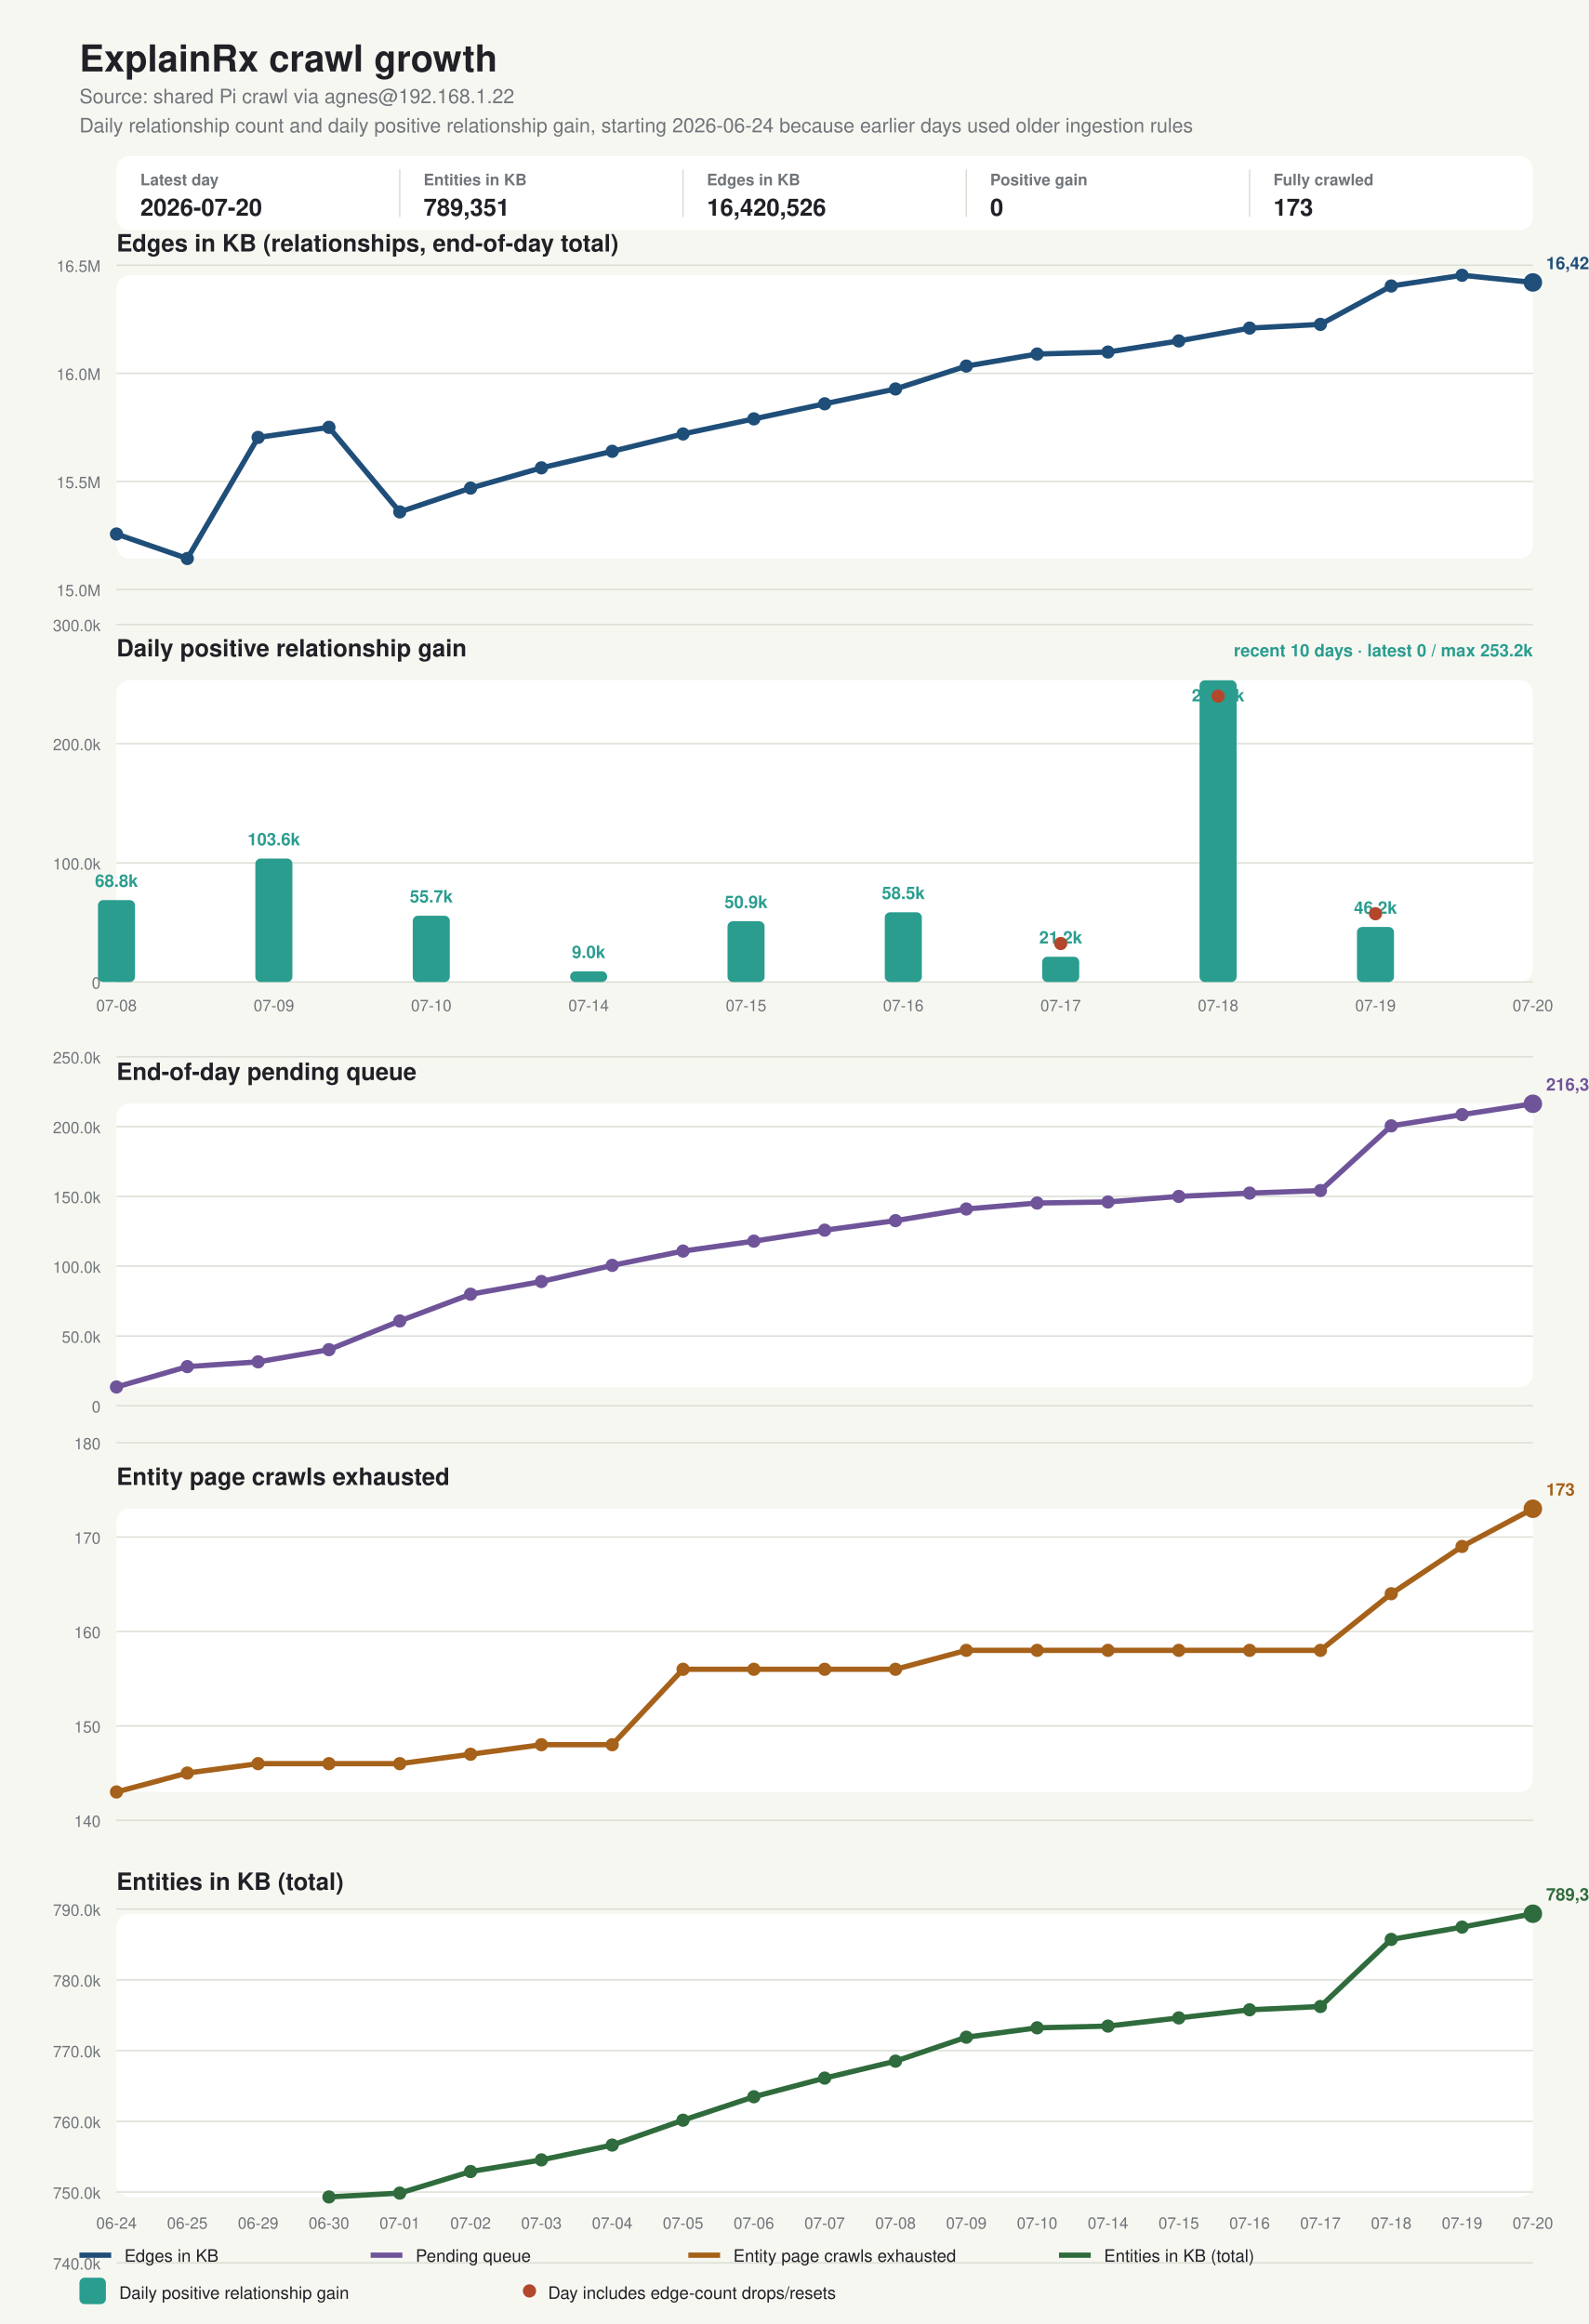
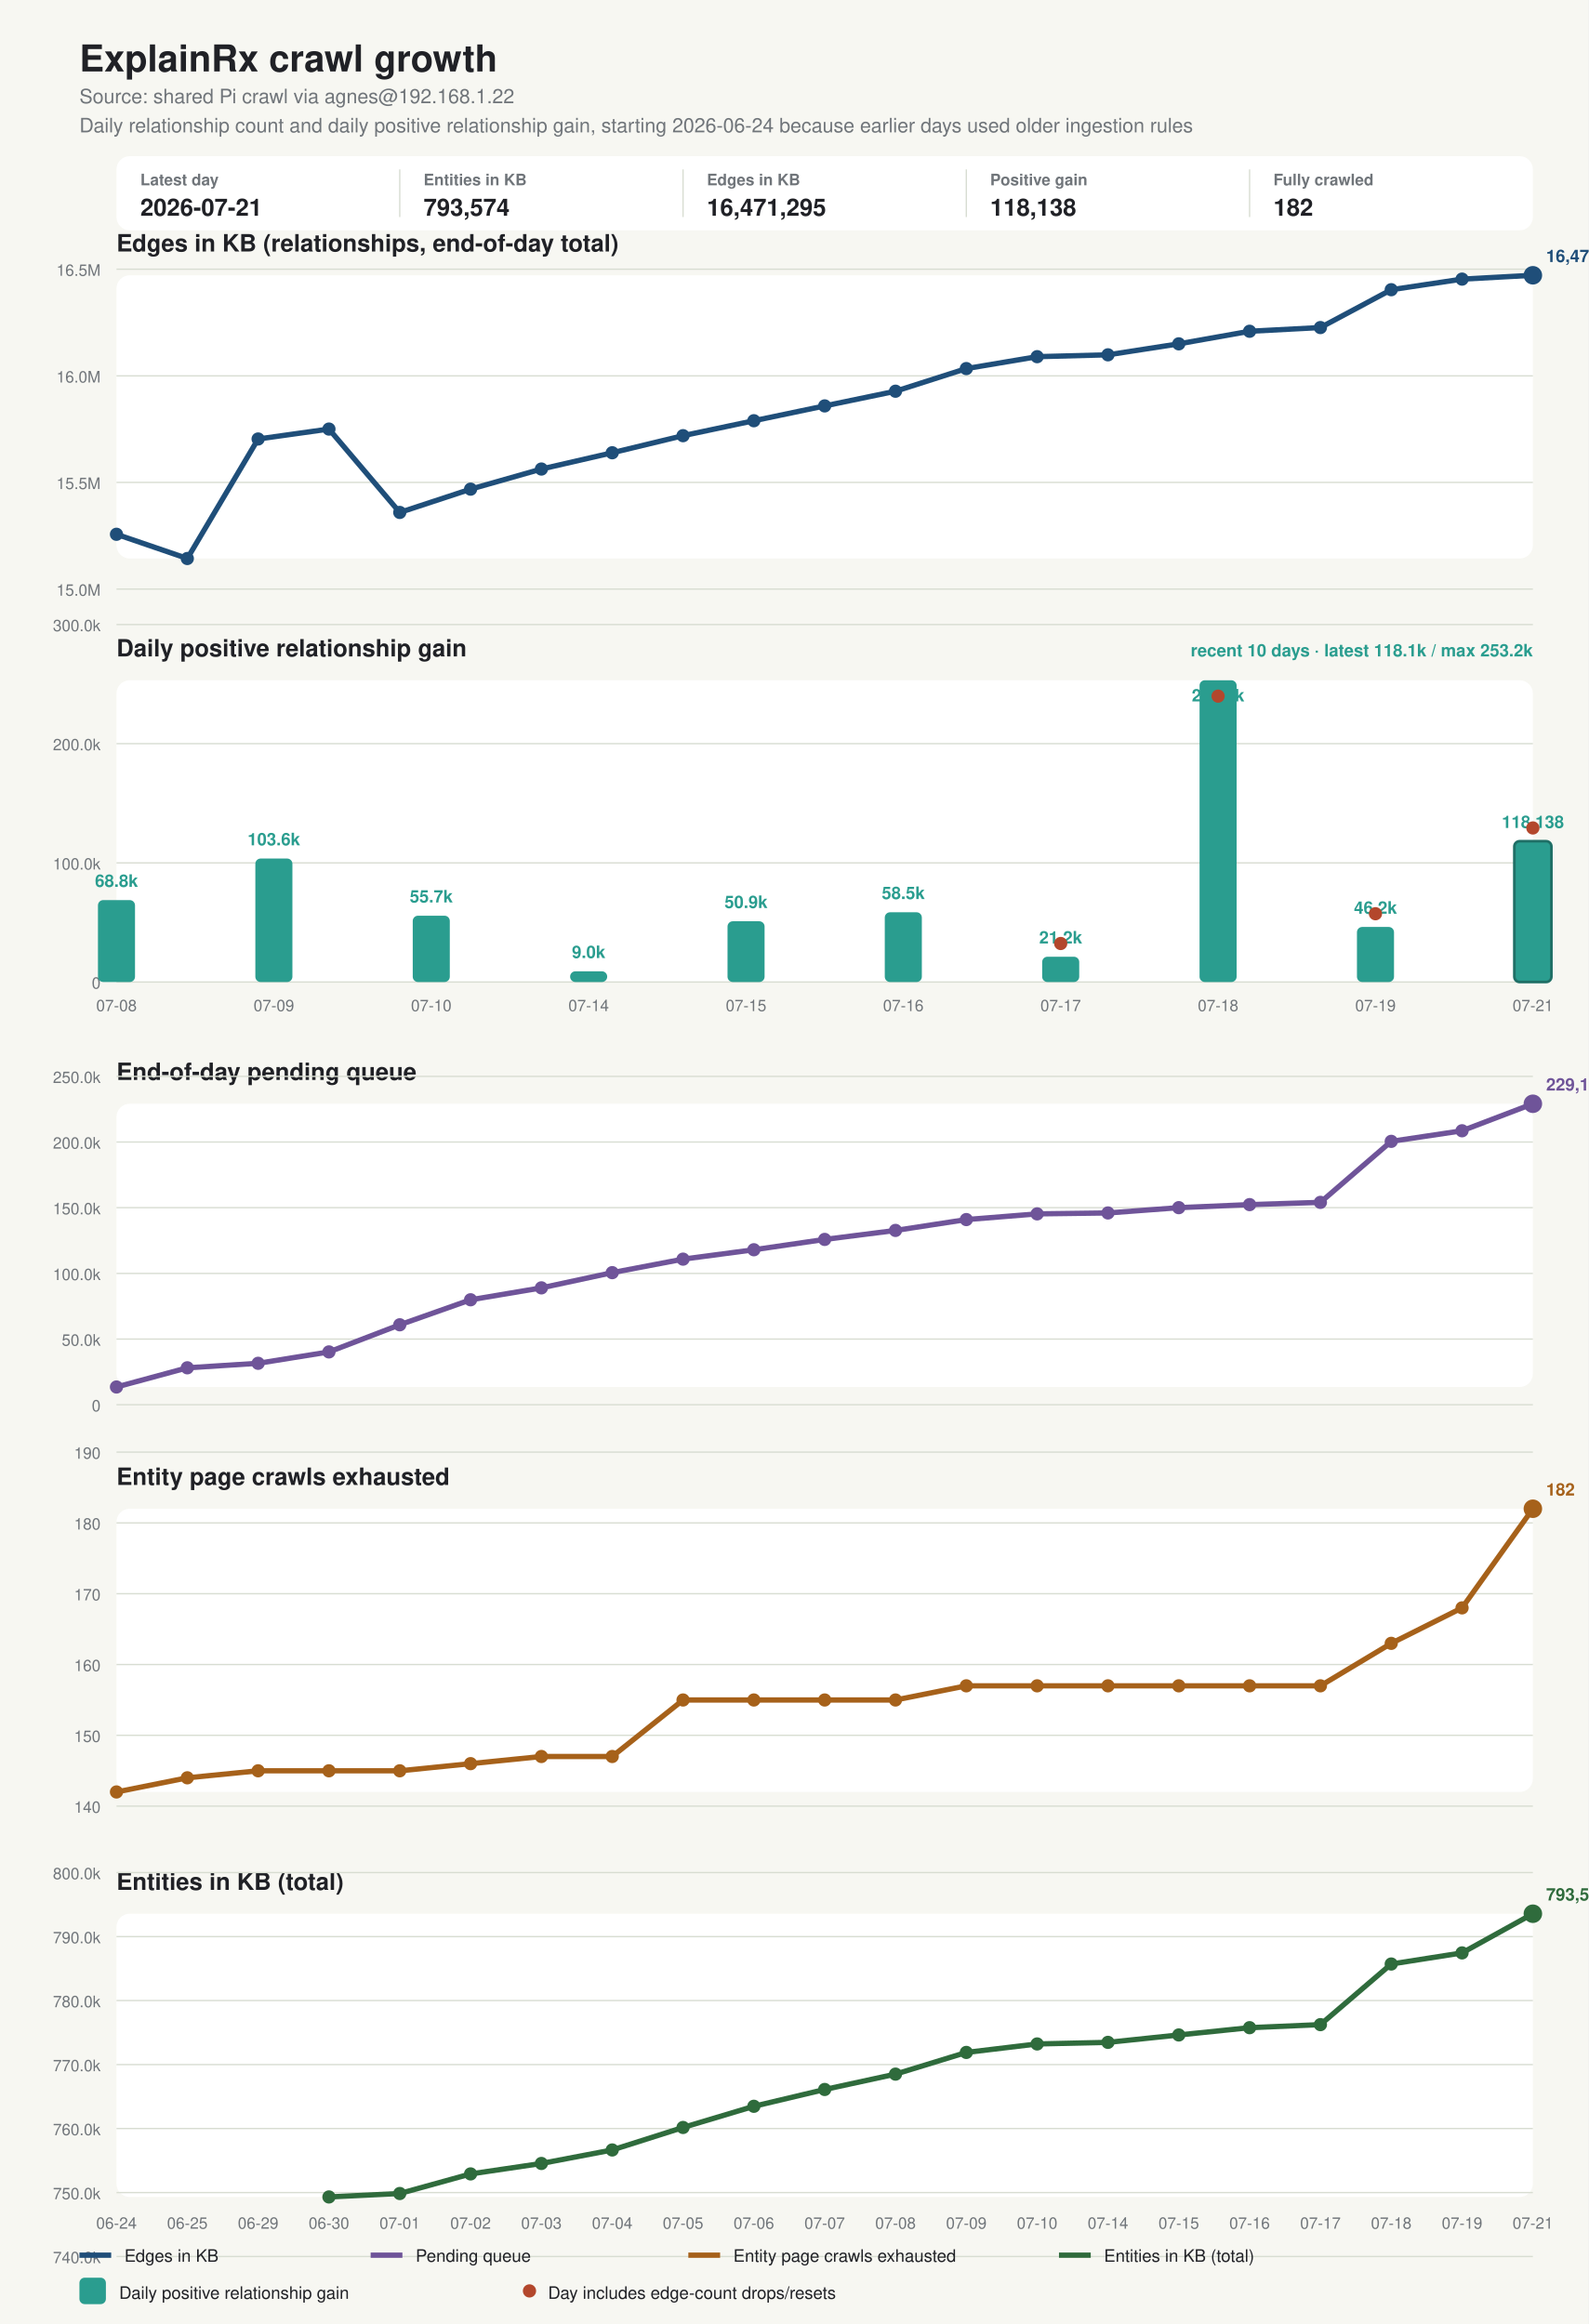
<svg xmlns="http://www.w3.org/2000/svg" width="1200" height="1756" viewBox="0 0 1200 1756">
  <rect width="100%" height="100%" fill="#f7f7f2" />
  <text x="60" y="54" font-family="Helvetica, Arial, sans-serif" font-size="28" font-weight="700" fill="#202126">ExplainRx crawl growth</text>
  <text x="60" y="78" font-family="Helvetica, Arial, sans-serif" font-size="15" fill="#70757a">Source: shared Pi crawl via agnes@192.168.1.22</text>
  <text x="60" y="100" font-family="Helvetica, Arial, sans-serif" font-size="15" fill="#70757a">Daily relationship count and daily positive relationship gain, starting 2026-06-24 because earlier days used older ingestion rules</text>
  <rect x="88" y="118" width="1070" height="56" fill="#ffffff" rx="10" />
  <rect x="88" y="208" width="1070" height="214" fill="#ffffff" rx="10" />
  <rect x="88" y="514" width="1070" height="228" fill="#ffffff" rx="10" />
  <rect x="88" y="834" width="1070" height="214" fill="#ffffff" rx="10" />
  <rect x="88" y="1140" width="1070" height="214" fill="#ffffff" rx="10" />
  <rect x="88" y="1446" width="1070" height="214" fill="#ffffff" rx="10" />
  <text x="88" y="190" font-family="Helvetica, Arial, sans-serif" font-size="18" font-weight="700" fill="#202126">Edges in KB (relationships, end-of-day total)</text>
  <text x="88" y="496" font-family="Helvetica, Arial, sans-serif" font-size="18" font-weight="700" fill="#202126">Daily positive relationship gain</text>
-   <text x="1158" y="496" text-anchor="end" font-family="Helvetica, Arial, sans-serif" font-size="13" font-weight="700" fill="#2a9d8f">recent 10 days · latest 0 / max 253.2k</text>
+   <text x="1158" y="496" text-anchor="end" font-family="Helvetica, Arial, sans-serif" font-size="13" font-weight="700" fill="#2a9d8f">recent 10 days · latest 118.1k / max 253.2k</text>
  <text x="88" y="816" font-family="Helvetica, Arial, sans-serif" font-size="18" font-weight="700" fill="#202126">End-of-day pending queue</text>
  <text x="88" y="1122" font-family="Helvetica, Arial, sans-serif" font-size="18" font-weight="700" fill="#202126">Entity page crawls exhausted</text>
  <text x="88" y="1428" font-family="Helvetica, Arial, sans-serif" font-size="18" font-weight="700" fill="#202126">Entities in KB (total)</text>
  <text x="106.0" y="140" font-family="Helvetica, Arial, sans-serif" font-size="12" font-weight="700" fill="#70757a">Latest day</text>
-   <text x="106.0" y="163" font-family="Helvetica, Arial, sans-serif" font-size="18" font-weight="700" fill="#202126">2026-07-20</text>
+   <text x="106.0" y="163" font-family="Helvetica, Arial, sans-serif" font-size="18" font-weight="700" fill="#202126">2026-07-21</text>
  <line x1="302.0" y1="128" x2="302.0" y2="164" stroke="#d8ddd2" stroke-width="1" />
  <text x="320.0" y="140" font-family="Helvetica, Arial, sans-serif" font-size="12" font-weight="700" fill="#70757a">Entities in KB</text>
-   <text x="320.0" y="163" font-family="Helvetica, Arial, sans-serif" font-size="18" font-weight="700" fill="#202126">789,351</text>
+   <text x="320.0" y="163" font-family="Helvetica, Arial, sans-serif" font-size="18" font-weight="700" fill="#202126">793,574</text>
  <line x1="516.0" y1="128" x2="516.0" y2="164" stroke="#d8ddd2" stroke-width="1" />
  <text x="534.0" y="140" font-family="Helvetica, Arial, sans-serif" font-size="12" font-weight="700" fill="#70757a">Edges in KB</text>
-   <text x="534.0" y="163" font-family="Helvetica, Arial, sans-serif" font-size="18" font-weight="700" fill="#202126">16,420,526</text>
+   <text x="534.0" y="163" font-family="Helvetica, Arial, sans-serif" font-size="18" font-weight="700" fill="#202126">16,471,295</text>
  <line x1="730.0" y1="128" x2="730.0" y2="164" stroke="#d8ddd2" stroke-width="1" />
  <text x="748.0" y="140" font-family="Helvetica, Arial, sans-serif" font-size="12" font-weight="700" fill="#70757a">Positive gain</text>
-   <text x="748.0" y="163" font-family="Helvetica, Arial, sans-serif" font-size="18" font-weight="700" fill="#202126">0</text>
+   <text x="748.0" y="163" font-family="Helvetica, Arial, sans-serif" font-size="18" font-weight="700" fill="#202126">118,138</text>
  <line x1="944.0" y1="128" x2="944.0" y2="164" stroke="#d8ddd2" stroke-width="1" />
  <text x="962.0" y="140" font-family="Helvetica, Arial, sans-serif" font-size="12" font-weight="700" fill="#70757a">Fully crawled</text>
-   <text x="962.0" y="163" font-family="Helvetica, Arial, sans-serif" font-size="18" font-weight="700" fill="#202126">173</text>
-   <line x1="88" y1="445.4" x2="1158" y2="445.4" stroke="#d8ddd2" stroke-width="1" />
-   <text x="76" y="450.4" text-anchor="end" font-family="Helvetica, Arial, sans-serif" font-size="12" fill="#70757a">15.0M</text>
-   <line x1="88" y1="363.8" x2="1158" y2="363.8" stroke="#d8ddd2" stroke-width="1" />
-   <text x="76" y="368.8" text-anchor="end" font-family="Helvetica, Arial, sans-serif" font-size="12" fill="#70757a">15.5M</text>
-   <line x1="88" y1="282.1" x2="1158" y2="282.1" stroke="#d8ddd2" stroke-width="1" />
-   <text x="76" y="287.1" text-anchor="end" font-family="Helvetica, Arial, sans-serif" font-size="12" fill="#70757a">16.0M</text>
-   <line x1="88" y1="200.4" x2="1158" y2="200.4" stroke="#d8ddd2" stroke-width="1" />
-   <text x="76" y="205.4" text-anchor="end" font-family="Helvetica, Arial, sans-serif" font-size="12" fill="#70757a">16.5M</text>
+   <text x="962.0" y="163" font-family="Helvetica, Arial, sans-serif" font-size="18" font-weight="700" fill="#202126">182</text>
+   <line x1="88" y1="445.1" x2="1158" y2="445.1" stroke="#d8ddd2" stroke-width="1" />
+   <text x="76" y="450.1" text-anchor="end" font-family="Helvetica, Arial, sans-serif" font-size="12" fill="#70757a">15.0M</text>
+   <line x1="88" y1="364.5" x2="1158" y2="364.5" stroke="#d8ddd2" stroke-width="1" />
+   <text x="76" y="369.5" text-anchor="end" font-family="Helvetica, Arial, sans-serif" font-size="12" fill="#70757a">15.5M</text>
+   <line x1="88" y1="284.0" x2="1158" y2="284.0" stroke="#d8ddd2" stroke-width="1" />
+   <text x="76" y="289.0" text-anchor="end" font-family="Helvetica, Arial, sans-serif" font-size="12" fill="#70757a">16.0M</text>
+   <line x1="88" y1="203.4" x2="1158" y2="203.4" stroke="#d8ddd2" stroke-width="1" />
+   <text x="76" y="208.4" text-anchor="end" font-family="Helvetica, Arial, sans-serif" font-size="12" fill="#70757a">16.5M</text>
  <line x1="88" y1="742.0" x2="1158" y2="742.0" stroke="#d8ddd2" stroke-width="1" />
  <text x="76" y="747.0" text-anchor="end" font-family="Helvetica, Arial, sans-serif" font-size="12" fill="#70757a">0</text>
  <line x1="88" y1="652.0" x2="1158" y2="652.0" stroke="#d8ddd2" stroke-width="1" />
  <text x="76" y="657.0" text-anchor="end" font-family="Helvetica, Arial, sans-serif" font-size="12" fill="#70757a">100.0k</text>
  <line x1="88" y1="561.9" x2="1158" y2="561.9" stroke="#d8ddd2" stroke-width="1" />
  <text x="76" y="566.9" text-anchor="end" font-family="Helvetica, Arial, sans-serif" font-size="12" fill="#70757a">200.0k</text>
  <line x1="88" y1="471.9" x2="1158" y2="471.9" stroke="#d8ddd2" stroke-width="1" />
  <text x="76" y="476.9" text-anchor="end" font-family="Helvetica, Arial, sans-serif" font-size="12" fill="#70757a">300.0k</text>
-   <line x1="88" y1="1062.2" x2="1158" y2="1062.2" stroke="#d8ddd2" stroke-width="1" />
-   <text x="76" y="1067.2" text-anchor="end" font-family="Helvetica, Arial, sans-serif" font-size="12" fill="#70757a">0</text>
-   <line x1="88" y1="1009.5" x2="1158" y2="1009.5" stroke="#d8ddd2" stroke-width="1" />
-   <text x="76" y="1014.5" text-anchor="end" font-family="Helvetica, Arial, sans-serif" font-size="12" fill="#70757a">50.0k</text>
-   <line x1="88" y1="956.7" x2="1158" y2="956.7" stroke="#d8ddd2" stroke-width="1" />
-   <text x="76" y="961.7" text-anchor="end" font-family="Helvetica, Arial, sans-serif" font-size="12" fill="#70757a">100.0k</text>
-   <line x1="88" y1="904.0" x2="1158" y2="904.0" stroke="#d8ddd2" stroke-width="1" />
-   <text x="76" y="909.0" text-anchor="end" font-family="Helvetica, Arial, sans-serif" font-size="12" fill="#70757a">150.0k</text>
-   <line x1="88" y1="851.3" x2="1158" y2="851.3" stroke="#d8ddd2" stroke-width="1" />
-   <text x="76" y="856.3" text-anchor="end" font-family="Helvetica, Arial, sans-serif" font-size="12" fill="#70757a">200.0k</text>
-   <line x1="88" y1="798.5" x2="1158" y2="798.5" stroke="#d8ddd2" stroke-width="1" />
-   <text x="76" y="803.5" text-anchor="end" font-family="Helvetica, Arial, sans-serif" font-size="12" fill="#70757a">250.0k</text>
-   <line x1="88" y1="1375.4" x2="1158" y2="1375.4" stroke="#d8ddd2" stroke-width="1" />
-   <text x="76" y="1380.4" text-anchor="end" font-family="Helvetica, Arial, sans-serif" font-size="12" fill="#70757a">140</text>
-   <line x1="88" y1="1304.1" x2="1158" y2="1304.1" stroke="#d8ddd2" stroke-width="1" />
-   <text x="76" y="1309.1" text-anchor="end" font-family="Helvetica, Arial, sans-serif" font-size="12" fill="#70757a">150</text>
-   <line x1="88" y1="1232.7" x2="1158" y2="1232.7" stroke="#d8ddd2" stroke-width="1" />
-   <text x="76" y="1237.7" text-anchor="end" font-family="Helvetica, Arial, sans-serif" font-size="12" fill="#70757a">160</text>
-   <line x1="88" y1="1161.4" x2="1158" y2="1161.4" stroke="#d8ddd2" stroke-width="1" />
-   <text x="76" y="1166.4" text-anchor="end" font-family="Helvetica, Arial, sans-serif" font-size="12" fill="#70757a">170</text>
-   <line x1="88" y1="1090.1" x2="1158" y2="1090.1" stroke="#d8ddd2" stroke-width="1" />
-   <text x="76" y="1095.1" text-anchor="end" font-family="Helvetica, Arial, sans-serif" font-size="12" fill="#70757a">180</text>
-   <line x1="88" y1="1709.8" x2="1158" y2="1709.8" stroke="#d8ddd2" stroke-width="1" />
-   <text x="76" y="1714.8" text-anchor="end" font-family="Helvetica, Arial, sans-serif" font-size="12" fill="#70757a">740.0k</text>
-   <line x1="88" y1="1656.3" x2="1158" y2="1656.3" stroke="#d8ddd2" stroke-width="1" />
-   <text x="76" y="1661.3" text-anchor="end" font-family="Helvetica, Arial, sans-serif" font-size="12" fill="#70757a">750.0k</text>
-   <line x1="88" y1="1602.9" x2="1158" y2="1602.9" stroke="#d8ddd2" stroke-width="1" />
-   <text x="76" y="1607.9" text-anchor="end" font-family="Helvetica, Arial, sans-serif" font-size="12" fill="#70757a">760.0k</text>
-   <line x1="88" y1="1549.4" x2="1158" y2="1549.4" stroke="#d8ddd2" stroke-width="1" />
-   <text x="76" y="1554.4" text-anchor="end" font-family="Helvetica, Arial, sans-serif" font-size="12" fill="#70757a">770.0k</text>
-   <line x1="88" y1="1496.0" x2="1158" y2="1496.0" stroke="#d8ddd2" stroke-width="1" />
-   <text x="76" y="1501.0" text-anchor="end" font-family="Helvetica, Arial, sans-serif" font-size="12" fill="#70757a">780.0k</text>
-   <line x1="88" y1="1442.5" x2="1158" y2="1442.5" stroke="#d8ddd2" stroke-width="1" />
-   <text x="76" y="1447.5" text-anchor="end" font-family="Helvetica, Arial, sans-serif" font-size="12" fill="#70757a">790.0k</text>
-   <path d="M 88.0 403.5 L 141.5 422.0 L 195.0 330.5 L 248.5 322.9 L 302.0 386.8 L 355.5 368.8 L 409.0 353.5 L 462.5 341.0 L 516.0 327.9 L 569.5 316.5 L 623.0 305.1 L 676.5 293.9 L 730.0 276.6 L 783.5 267.5 L 837.0 266.0 L 890.5 257.6 L 944.0 247.9 L 997.5 245.1 L 1051.0 216.1 L 1104.5 208.0 L 1158.0 213.4" fill="none" stroke="#1f4e79" stroke-width="4" stroke-linecap="round" stroke-linejoin="round" />
-   <circle cx="88.0" cy="403.5" r="5" fill="#1f4e79" />
+   <line x1="88" y1="1061.4" x2="1158" y2="1061.4" stroke="#d8ddd2" stroke-width="1" />
+   <text x="76" y="1066.4" text-anchor="end" font-family="Helvetica, Arial, sans-serif" font-size="12" fill="#70757a">0</text>
+   <line x1="88" y1="1011.8" x2="1158" y2="1011.8" stroke="#d8ddd2" stroke-width="1" />
+   <text x="76" y="1016.8" text-anchor="end" font-family="Helvetica, Arial, sans-serif" font-size="12" fill="#70757a">50.0k</text>
+   <line x1="88" y1="962.2" x2="1158" y2="962.2" stroke="#d8ddd2" stroke-width="1" />
+   <text x="76" y="967.2" text-anchor="end" font-family="Helvetica, Arial, sans-serif" font-size="12" fill="#70757a">100.0k</text>
+   <line x1="88" y1="912.5" x2="1158" y2="912.5" stroke="#d8ddd2" stroke-width="1" />
+   <text x="76" y="917.5" text-anchor="end" font-family="Helvetica, Arial, sans-serif" font-size="12" fill="#70757a">150.0k</text>
+   <line x1="88" y1="862.9" x2="1158" y2="862.9" stroke="#d8ddd2" stroke-width="1" />
+   <text x="76" y="867.9" text-anchor="end" font-family="Helvetica, Arial, sans-serif" font-size="12" fill="#70757a">200.0k</text>
+   <line x1="88" y1="813.3" x2="1158" y2="813.3" stroke="#d8ddd2" stroke-width="1" />
+   <text x="76" y="818.3" text-anchor="end" font-family="Helvetica, Arial, sans-serif" font-size="12" fill="#70757a">250.0k</text>
+   <line x1="88" y1="1364.7" x2="1158" y2="1364.7" stroke="#d8ddd2" stroke-width="1" />
+   <text x="76" y="1369.7" text-anchor="end" font-family="Helvetica, Arial, sans-serif" font-size="12" fill="#70757a">140</text>
+   <line x1="88" y1="1311.2" x2="1158" y2="1311.2" stroke="#d8ddd2" stroke-width="1" />
+   <text x="76" y="1316.2" text-anchor="end" font-family="Helvetica, Arial, sans-serif" font-size="12" fill="#70757a">150</text>
+   <line x1="88" y1="1257.7" x2="1158" y2="1257.7" stroke="#d8ddd2" stroke-width="1" />
+   <text x="76" y="1262.7" text-anchor="end" font-family="Helvetica, Arial, sans-serif" font-size="12" fill="#70757a">160</text>
+   <line x1="88" y1="1204.2" x2="1158" y2="1204.2" stroke="#d8ddd2" stroke-width="1" />
+   <text x="76" y="1209.2" text-anchor="end" font-family="Helvetica, Arial, sans-serif" font-size="12" fill="#70757a">170</text>
+   <line x1="88" y1="1150.7" x2="1158" y2="1150.7" stroke="#d8ddd2" stroke-width="1" />
+   <text x="76" y="1155.7" text-anchor="end" font-family="Helvetica, Arial, sans-serif" font-size="12" fill="#70757a">180</text>
+   <line x1="88" y1="1097.2" x2="1158" y2="1097.2" stroke="#d8ddd2" stroke-width="1" />
+   <text x="76" y="1102.2" text-anchor="end" font-family="Helvetica, Arial, sans-serif" font-size="12" fill="#70757a">190</text>
+   <line x1="88" y1="1705.0" x2="1158" y2="1705.0" stroke="#d8ddd2" stroke-width="1" />
+   <text x="76" y="1710.0" text-anchor="end" font-family="Helvetica, Arial, sans-serif" font-size="12" fill="#70757a">740.0k</text>
+   <line x1="88" y1="1656.7" x2="1158" y2="1656.7" stroke="#d8ddd2" stroke-width="1" />
+   <text x="76" y="1661.7" text-anchor="end" font-family="Helvetica, Arial, sans-serif" font-size="12" fill="#70757a">750.0k</text>
+   <line x1="88" y1="1608.3" x2="1158" y2="1608.3" stroke="#d8ddd2" stroke-width="1" />
+   <text x="76" y="1613.3" text-anchor="end" font-family="Helvetica, Arial, sans-serif" font-size="12" fill="#70757a">760.0k</text>
+   <line x1="88" y1="1560.0" x2="1158" y2="1560.0" stroke="#d8ddd2" stroke-width="1" />
+   <text x="76" y="1565.0" text-anchor="end" font-family="Helvetica, Arial, sans-serif" font-size="12" fill="#70757a">770.0k</text>
+   <line x1="88" y1="1511.6" x2="1158" y2="1511.6" stroke="#d8ddd2" stroke-width="1" />
+   <text x="76" y="1516.6" text-anchor="end" font-family="Helvetica, Arial, sans-serif" font-size="12" fill="#70757a">780.0k</text>
+   <line x1="88" y1="1463.3" x2="1158" y2="1463.3" stroke="#d8ddd2" stroke-width="1" />
+   <text x="76" y="1468.3" text-anchor="end" font-family="Helvetica, Arial, sans-serif" font-size="12" fill="#70757a">790.0k</text>
+   <line x1="88" y1="1414.9" x2="1158" y2="1414.9" stroke="#d8ddd2" stroke-width="1" />
+   <text x="76" y="1419.9" text-anchor="end" font-family="Helvetica, Arial, sans-serif" font-size="12" fill="#70757a">800.0k</text>
+   <path d="M 88.0 403.7 L 141.5 422.0 L 195.0 331.7 L 248.5 324.2 L 302.0 387.2 L 355.5 369.6 L 409.0 354.4 L 462.5 342.1 L 516.0 329.2 L 569.5 317.9 L 623.0 306.7 L 676.5 295.6 L 730.0 278.5 L 783.5 269.5 L 837.0 268.1 L 890.5 259.8 L 944.0 250.3 L 997.5 247.5 L 1051.0 218.9 L 1104.5 210.9 L 1158.0 208.0" fill="none" stroke="#1f4e79" stroke-width="4" stroke-linecap="round" stroke-linejoin="round" />
+   <circle cx="88.0" cy="403.7" r="5" fill="#1f4e79" />
  <circle cx="141.5" cy="422.0" r="5" fill="#1f4e79" />
-   <circle cx="195.0" cy="330.5" r="5" fill="#1f4e79" />
-   <circle cx="248.5" cy="322.9" r="5" fill="#1f4e79" />
-   <circle cx="302.0" cy="386.8" r="5" fill="#1f4e79" />
-   <circle cx="355.5" cy="368.8" r="5" fill="#1f4e79" />
-   <circle cx="409.0" cy="353.5" r="5" fill="#1f4e79" />
-   <circle cx="462.5" cy="341.0" r="5" fill="#1f4e79" />
-   <circle cx="516.0" cy="327.9" r="5" fill="#1f4e79" />
-   <circle cx="569.5" cy="316.5" r="5" fill="#1f4e79" />
-   <circle cx="623.0" cy="305.1" r="5" fill="#1f4e79" />
-   <circle cx="676.5" cy="293.9" r="5" fill="#1f4e79" />
-   <circle cx="730.0" cy="276.6" r="5" fill="#1f4e79" />
-   <circle cx="783.5" cy="267.5" r="5" fill="#1f4e79" />
-   <circle cx="837.0" cy="266.0" r="5" fill="#1f4e79" />
-   <circle cx="890.5" cy="257.6" r="5" fill="#1f4e79" />
-   <circle cx="944.0" cy="247.9" r="5" fill="#1f4e79" />
-   <circle cx="997.5" cy="245.1" r="5" fill="#1f4e79" />
-   <circle cx="1051.0" cy="216.1" r="5" fill="#1f4e79" />
-   <circle cx="1104.5" cy="208.0" r="5" fill="#1f4e79" />
-   <circle cx="1158.0" cy="213.4" r="7" fill="#1f4e79" />
-   <text x="1168.0" y="203.4" font-family="Helvetica, Arial, sans-serif" font-size="13" font-weight="700" fill="#1f4e79">16,420,526</text>
+   <circle cx="195.0" cy="331.7" r="5" fill="#1f4e79" />
+   <circle cx="248.5" cy="324.2" r="5" fill="#1f4e79" />
+   <circle cx="302.0" cy="387.2" r="5" fill="#1f4e79" />
+   <circle cx="355.5" cy="369.6" r="5" fill="#1f4e79" />
+   <circle cx="409.0" cy="354.4" r="5" fill="#1f4e79" />
+   <circle cx="462.5" cy="342.1" r="5" fill="#1f4e79" />
+   <circle cx="516.0" cy="329.2" r="5" fill="#1f4e79" />
+   <circle cx="569.5" cy="317.9" r="5" fill="#1f4e79" />
+   <circle cx="623.0" cy="306.7" r="5" fill="#1f4e79" />
+   <circle cx="676.5" cy="295.6" r="5" fill="#1f4e79" />
+   <circle cx="730.0" cy="278.5" r="5" fill="#1f4e79" />
+   <circle cx="783.5" cy="269.5" r="5" fill="#1f4e79" />
+   <circle cx="837.0" cy="268.1" r="5" fill="#1f4e79" />
+   <circle cx="890.5" cy="259.8" r="5" fill="#1f4e79" />
+   <circle cx="944.0" cy="250.3" r="5" fill="#1f4e79" />
+   <circle cx="997.5" cy="247.5" r="5" fill="#1f4e79" />
+   <circle cx="1051.0" cy="218.9" r="5" fill="#1f4e79" />
+   <circle cx="1104.5" cy="210.9" r="5" fill="#1f4e79" />
+   <circle cx="1158.0" cy="208.0" r="7" fill="#1f4e79" />
+   <text x="1168.0" y="198.0" font-family="Helvetica, Arial, sans-serif" font-size="13" font-weight="700" fill="#1f4e79">16,471,295</text>
  <rect x="74.0" y="680.1" width="28" height="61.9" rx="4" fill="#2a9d8f" stroke="none" stroke-width="0" />
  <text x="88.0" y="670.1" text-anchor="middle" font-family="Helvetica, Arial, sans-serif" font-size="13" font-weight="700" fill="#2a9d8f">68.8k</text>
  <rect x="192.9" y="648.7" width="28" height="93.3" rx="4" fill="#2a9d8f" stroke="none" stroke-width="0" />
  <text x="206.9" y="638.7" text-anchor="middle" font-family="Helvetica, Arial, sans-serif" font-size="13" font-weight="700" fill="#2a9d8f">103.6k</text>
  <rect x="311.8" y="691.9" width="28" height="50.1" rx="4" fill="#2a9d8f" stroke="none" stroke-width="0" />
  <text x="325.8" y="681.9" text-anchor="middle" font-family="Helvetica, Arial, sans-serif" font-size="13" font-weight="700" fill="#2a9d8f">55.7k</text>
  <rect x="430.7" y="733.9" width="28" height="8.1" rx="4" fill="#2a9d8f" stroke="none" stroke-width="0" />
  <text x="444.7" y="723.9" text-anchor="middle" font-family="Helvetica, Arial, sans-serif" font-size="13" font-weight="700" fill="#2a9d8f">9.0k</text>
  <rect x="549.6" y="696.1" width="28" height="45.9" rx="4" fill="#2a9d8f" stroke="none" stroke-width="0" />
  <text x="563.6" y="686.1" text-anchor="middle" font-family="Helvetica, Arial, sans-serif" font-size="13" font-weight="700" fill="#2a9d8f">50.9k</text>
  <rect x="668.4" y="689.3" width="28" height="52.7" rx="4" fill="#2a9d8f" stroke="none" stroke-width="0" />
  <text x="682.4" y="679.3" text-anchor="middle" font-family="Helvetica, Arial, sans-serif" font-size="13" font-weight="700" fill="#2a9d8f">58.5k</text>
  <rect x="787.3" y="722.9" width="28" height="19.1" rx="4" fill="#2a9d8f" stroke="none" stroke-width="0" />
  <text x="801.3" y="712.9" text-anchor="middle" font-family="Helvetica, Arial, sans-serif" font-size="13" font-weight="700" fill="#2a9d8f">21.2k</text>
  <circle cx="801.3" cy="712.9" r="5" fill="#b3472c" />
  <rect x="906.2" y="514.0" width="28" height="228.0" rx="4" fill="#2a9d8f" stroke="none" stroke-width="0" />
  <text x="920.2" y="530.0" text-anchor="middle" font-family="Helvetica, Arial, sans-serif" font-size="13" font-weight="700" fill="#2a9d8f">253.2k</text>
  <circle cx="920.2" cy="526.0" r="5" fill="#b3472c" />
  <rect x="1025.1" y="700.4" width="28" height="41.6" rx="4" fill="#2a9d8f" stroke="none" stroke-width="0" />
  <text x="1039.1" y="690.4" text-anchor="middle" font-family="Helvetica, Arial, sans-serif" font-size="13" font-weight="700" fill="#2a9d8f">46.2k</text>
  <circle cx="1039.1" cy="690.4" r="5" fill="#b3472c" />
-   <rect x="1144.0" y="742.0" width="28" height="0.0" rx="4" fill="#2a9d8f" stroke="#1f6f66" stroke-width="2" />
+   <rect x="1144.0" y="635.6" width="28" height="106.4" rx="4" fill="#2a9d8f" stroke="#1f6f66" stroke-width="2" />
+   <text x="1158.0" y="625.6" text-anchor="middle" font-family="Helvetica, Arial, sans-serif" font-size="13" font-weight="700" fill="#2a9d8f">118,138</text>
+   <circle cx="1158.0" cy="625.6" r="5" fill="#b3472c" />
  <text x="88.0" y="764" text-anchor="middle" font-family="Helvetica, Arial, sans-serif" font-size="12" fill="#70757a">07-08</text>
  <text x="206.9" y="764" text-anchor="middle" font-family="Helvetica, Arial, sans-serif" font-size="12" fill="#70757a">07-09</text>
  <text x="325.8" y="764" text-anchor="middle" font-family="Helvetica, Arial, sans-serif" font-size="12" fill="#70757a">07-10</text>
  <text x="444.7" y="764" text-anchor="middle" font-family="Helvetica, Arial, sans-serif" font-size="12" fill="#70757a">07-14</text>
  <text x="563.6" y="764" text-anchor="middle" font-family="Helvetica, Arial, sans-serif" font-size="12" fill="#70757a">07-15</text>
  <text x="682.4" y="764" text-anchor="middle" font-family="Helvetica, Arial, sans-serif" font-size="12" fill="#70757a">07-16</text>
  <text x="801.3" y="764" text-anchor="middle" font-family="Helvetica, Arial, sans-serif" font-size="12" fill="#70757a">07-17</text>
  <text x="920.2" y="764" text-anchor="middle" font-family="Helvetica, Arial, sans-serif" font-size="12" fill="#70757a">07-18</text>
  <text x="1039.1" y="764" text-anchor="middle" font-family="Helvetica, Arial, sans-serif" font-size="12" fill="#70757a">07-19</text>
-   <text x="1158.0" y="764" text-anchor="middle" font-family="Helvetica, Arial, sans-serif" font-size="12" fill="#70757a">07-20</text>
-   <path d="M 88.0 1048.0 L 141.5 1032.6 L 195.0 1029.0 L 248.5 1019.8 L 302.0 998.1 L 355.5 977.9 L 409.0 968.3 L 462.5 956.1 L 516.0 945.3 L 569.5 937.8 L 623.0 929.5 L 676.5 922.3 L 730.0 913.5 L 783.5 909.0 L 837.0 908.2 L 890.5 904.0 L 944.0 901.5 L 997.5 899.6 L 1051.0 850.7 L 1104.5 842.2 L 1158.0 834.0" fill="none" stroke="#6f5499" stroke-width="4" stroke-linecap="round" stroke-linejoin="round" />
+   <text x="1158.0" y="764" text-anchor="middle" font-family="Helvetica, Arial, sans-serif" font-size="12" fill="#70757a">07-21</text>
+   <path d="M 88.0 1048.0 L 141.5 1033.5 L 195.0 1030.1 L 248.5 1021.5 L 302.0 1001.0 L 355.5 982.1 L 409.0 973.1 L 462.5 961.6 L 516.0 951.4 L 569.5 944.3 L 623.0 936.5 L 676.5 929.7 L 730.0 921.5 L 783.5 917.2 L 837.0 916.5 L 890.5 912.5 L 944.0 910.2 L 997.5 908.5 L 1051.0 862.4 L 1104.5 854.4 L 1158.0 834.0" fill="none" stroke="#6f5499" stroke-width="4" stroke-linecap="round" stroke-linejoin="round" />
  <circle cx="88.0" cy="1048.0" r="5" fill="#6f5499" />
-   <circle cx="141.5" cy="1032.6" r="5" fill="#6f5499" />
-   <circle cx="195.0" cy="1029.0" r="5" fill="#6f5499" />
-   <circle cx="248.5" cy="1019.8" r="5" fill="#6f5499" />
-   <circle cx="302.0" cy="998.1" r="5" fill="#6f5499" />
-   <circle cx="355.5" cy="977.9" r="5" fill="#6f5499" />
-   <circle cx="409.0" cy="968.3" r="5" fill="#6f5499" />
-   <circle cx="462.5" cy="956.1" r="5" fill="#6f5499" />
-   <circle cx="516.0" cy="945.3" r="5" fill="#6f5499" />
-   <circle cx="569.5" cy="937.8" r="5" fill="#6f5499" />
-   <circle cx="623.0" cy="929.5" r="5" fill="#6f5499" />
-   <circle cx="676.5" cy="922.3" r="5" fill="#6f5499" />
-   <circle cx="730.0" cy="913.5" r="5" fill="#6f5499" />
-   <circle cx="783.5" cy="909.0" r="5" fill="#6f5499" />
-   <circle cx="837.0" cy="908.2" r="5" fill="#6f5499" />
-   <circle cx="890.5" cy="904.0" r="5" fill="#6f5499" />
-   <circle cx="944.0" cy="901.5" r="5" fill="#6f5499" />
-   <circle cx="997.5" cy="899.6" r="5" fill="#6f5499" />
-   <circle cx="1051.0" cy="850.7" r="5" fill="#6f5499" />
-   <circle cx="1104.5" cy="842.2" r="5" fill="#6f5499" />
+   <circle cx="141.5" cy="1033.5" r="5" fill="#6f5499" />
+   <circle cx="195.0" cy="1030.1" r="5" fill="#6f5499" />
+   <circle cx="248.5" cy="1021.5" r="5" fill="#6f5499" />
+   <circle cx="302.0" cy="1001.0" r="5" fill="#6f5499" />
+   <circle cx="355.5" cy="982.1" r="5" fill="#6f5499" />
+   <circle cx="409.0" cy="973.1" r="5" fill="#6f5499" />
+   <circle cx="462.5" cy="961.6" r="5" fill="#6f5499" />
+   <circle cx="516.0" cy="951.4" r="5" fill="#6f5499" />
+   <circle cx="569.5" cy="944.3" r="5" fill="#6f5499" />
+   <circle cx="623.0" cy="936.5" r="5" fill="#6f5499" />
+   <circle cx="676.5" cy="929.7" r="5" fill="#6f5499" />
+   <circle cx="730.0" cy="921.5" r="5" fill="#6f5499" />
+   <circle cx="783.5" cy="917.2" r="5" fill="#6f5499" />
+   <circle cx="837.0" cy="916.5" r="5" fill="#6f5499" />
+   <circle cx="890.5" cy="912.5" r="5" fill="#6f5499" />
+   <circle cx="944.0" cy="910.2" r="5" fill="#6f5499" />
+   <circle cx="997.5" cy="908.5" r="5" fill="#6f5499" />
+   <circle cx="1051.0" cy="862.4" r="5" fill="#6f5499" />
+   <circle cx="1104.5" cy="854.4" r="5" fill="#6f5499" />
  <circle cx="1158.0" cy="834.0" r="7" fill="#6f5499" />
-   <text x="1168.0" y="824.0" font-family="Helvetica, Arial, sans-serif" font-size="13" font-weight="700" fill="#6f5499">216,352</text>
-   <path d="M 88.0 1354.0 L 141.5 1339.7 L 195.0 1332.6 L 248.5 1332.6 L 302.0 1332.6 L 355.5 1325.5 L 409.0 1318.3 L 462.5 1318.3 L 516.0 1261.3 L 569.5 1261.3 L 623.0 1261.3 L 676.5 1261.3 L 730.0 1247.0 L 783.5 1247.0 L 837.0 1247.0 L 890.5 1247.0 L 944.0 1247.0 L 997.5 1247.0 L 1051.0 1204.2 L 1104.5 1168.5 L 1158.0 1140.0" fill="none" stroke="#a6611a" stroke-width="4" stroke-linecap="round" stroke-linejoin="round" />
+   <text x="1168.0" y="824.0" font-family="Helvetica, Arial, sans-serif" font-size="13" font-weight="700" fill="#6f5499">229,151</text>
+   <path d="M 88.0 1354.0 L 141.5 1343.3 L 195.0 1338.0 L 248.5 1338.0 L 302.0 1338.0 L 355.5 1332.6 L 409.0 1327.2 L 462.5 1327.2 L 516.0 1284.5 L 569.5 1284.5 L 623.0 1284.5 L 676.5 1284.5 L 730.0 1273.8 L 783.5 1273.8 L 837.0 1273.8 L 890.5 1273.8 L 944.0 1273.8 L 997.5 1273.8 L 1051.0 1241.7 L 1104.5 1214.9 L 1158.0 1140.0" fill="none" stroke="#a6611a" stroke-width="4" stroke-linecap="round" stroke-linejoin="round" />
  <circle cx="88.0" cy="1354.0" r="5" fill="#a6611a" />
-   <circle cx="141.5" cy="1339.7" r="5" fill="#a6611a" />
-   <circle cx="195.0" cy="1332.6" r="5" fill="#a6611a" />
-   <circle cx="248.5" cy="1332.6" r="5" fill="#a6611a" />
-   <circle cx="302.0" cy="1332.6" r="5" fill="#a6611a" />
-   <circle cx="355.5" cy="1325.5" r="5" fill="#a6611a" />
-   <circle cx="409.0" cy="1318.3" r="5" fill="#a6611a" />
-   <circle cx="462.5" cy="1318.3" r="5" fill="#a6611a" />
-   <circle cx="516.0" cy="1261.3" r="5" fill="#a6611a" />
-   <circle cx="569.5" cy="1261.3" r="5" fill="#a6611a" />
-   <circle cx="623.0" cy="1261.3" r="5" fill="#a6611a" />
-   <circle cx="676.5" cy="1261.3" r="5" fill="#a6611a" />
-   <circle cx="730.0" cy="1247.0" r="5" fill="#a6611a" />
-   <circle cx="783.5" cy="1247.0" r="5" fill="#a6611a" />
-   <circle cx="837.0" cy="1247.0" r="5" fill="#a6611a" />
-   <circle cx="890.5" cy="1247.0" r="5" fill="#a6611a" />
-   <circle cx="944.0" cy="1247.0" r="5" fill="#a6611a" />
-   <circle cx="997.5" cy="1247.0" r="5" fill="#a6611a" />
-   <circle cx="1051.0" cy="1204.2" r="5" fill="#a6611a" />
-   <circle cx="1104.5" cy="1168.5" r="5" fill="#a6611a" />
+   <circle cx="141.5" cy="1343.3" r="5" fill="#a6611a" />
+   <circle cx="195.0" cy="1338.0" r="5" fill="#a6611a" />
+   <circle cx="248.5" cy="1338.0" r="5" fill="#a6611a" />
+   <circle cx="302.0" cy="1338.0" r="5" fill="#a6611a" />
+   <circle cx="355.5" cy="1332.6" r="5" fill="#a6611a" />
+   <circle cx="409.0" cy="1327.2" r="5" fill="#a6611a" />
+   <circle cx="462.5" cy="1327.2" r="5" fill="#a6611a" />
+   <circle cx="516.0" cy="1284.5" r="5" fill="#a6611a" />
+   <circle cx="569.5" cy="1284.5" r="5" fill="#a6611a" />
+   <circle cx="623.0" cy="1284.5" r="5" fill="#a6611a" />
+   <circle cx="676.5" cy="1284.5" r="5" fill="#a6611a" />
+   <circle cx="730.0" cy="1273.8" r="5" fill="#a6611a" />
+   <circle cx="783.5" cy="1273.8" r="5" fill="#a6611a" />
+   <circle cx="837.0" cy="1273.8" r="5" fill="#a6611a" />
+   <circle cx="890.5" cy="1273.8" r="5" fill="#a6611a" />
+   <circle cx="944.0" cy="1273.8" r="5" fill="#a6611a" />
+   <circle cx="997.5" cy="1273.8" r="5" fill="#a6611a" />
+   <circle cx="1051.0" cy="1241.7" r="5" fill="#a6611a" />
+   <circle cx="1104.5" cy="1214.9" r="5" fill="#a6611a" />
  <circle cx="1158.0" cy="1140.0" r="7" fill="#a6611a" />
-   <text x="1168.0" y="1130.0" font-family="Helvetica, Arial, sans-serif" font-size="13" font-weight="700" fill="#a6611a">173</text>
-   <path d="M 248.5 1660.0 L 302.0 1657.1 L 355.5 1640.8 L 409.0 1632.0 L 462.5 1620.8 L 516.0 1602.0 L 569.5 1584.3 L 623.0 1570.2 L 676.5 1557.4 L 730.0 1539.3 L 783.5 1532.2 L 837.0 1530.9 L 890.5 1524.7 L 944.0 1518.6 L 997.5 1516.1 L 1051.0 1465.4 L 1104.5 1456.1 L 1158.0 1446.0" fill="none" stroke="#2f6b3c" stroke-width="4" stroke-linecap="round" stroke-linejoin="round" />
+   <text x="1168.0" y="1130.0" font-family="Helvetica, Arial, sans-serif" font-size="13" font-weight="700" fill="#a6611a">182</text>
+   <path d="M 248.5 1660.0 L 302.0 1657.4 L 355.5 1642.6 L 409.0 1634.7 L 462.5 1624.5 L 516.0 1607.5 L 569.5 1591.5 L 623.0 1578.8 L 676.5 1567.2 L 730.0 1550.8 L 783.5 1544.4 L 837.0 1543.2 L 890.5 1537.6 L 944.0 1532.1 L 997.5 1529.8 L 1051.0 1484.0 L 1104.5 1475.6 L 1158.0 1446.0" fill="none" stroke="#2f6b3c" stroke-width="4" stroke-linecap="round" stroke-linejoin="round" />
  <circle cx="248.5" cy="1660.0" r="5" fill="#2f6b3c" />
-   <circle cx="302.0" cy="1657.1" r="5" fill="#2f6b3c" />
-   <circle cx="355.5" cy="1640.8" r="5" fill="#2f6b3c" />
-   <circle cx="409.0" cy="1632.0" r="5" fill="#2f6b3c" />
-   <circle cx="462.5" cy="1620.8" r="5" fill="#2f6b3c" />
-   <circle cx="516.0" cy="1602.0" r="5" fill="#2f6b3c" />
-   <circle cx="569.5" cy="1584.3" r="5" fill="#2f6b3c" />
-   <circle cx="623.0" cy="1570.2" r="5" fill="#2f6b3c" />
-   <circle cx="676.5" cy="1557.4" r="5" fill="#2f6b3c" />
-   <circle cx="730.0" cy="1539.3" r="5" fill="#2f6b3c" />
-   <circle cx="783.5" cy="1532.2" r="5" fill="#2f6b3c" />
-   <circle cx="837.0" cy="1530.9" r="5" fill="#2f6b3c" />
-   <circle cx="890.5" cy="1524.7" r="5" fill="#2f6b3c" />
-   <circle cx="944.0" cy="1518.6" r="5" fill="#2f6b3c" />
-   <circle cx="997.5" cy="1516.1" r="5" fill="#2f6b3c" />
-   <circle cx="1051.0" cy="1465.4" r="5" fill="#2f6b3c" />
-   <circle cx="1104.5" cy="1456.1" r="5" fill="#2f6b3c" />
+   <circle cx="302.0" cy="1657.4" r="5" fill="#2f6b3c" />
+   <circle cx="355.5" cy="1642.6" r="5" fill="#2f6b3c" />
+   <circle cx="409.0" cy="1634.7" r="5" fill="#2f6b3c" />
+   <circle cx="462.5" cy="1624.5" r="5" fill="#2f6b3c" />
+   <circle cx="516.0" cy="1607.5" r="5" fill="#2f6b3c" />
+   <circle cx="569.5" cy="1591.5" r="5" fill="#2f6b3c" />
+   <circle cx="623.0" cy="1578.8" r="5" fill="#2f6b3c" />
+   <circle cx="676.5" cy="1567.2" r="5" fill="#2f6b3c" />
+   <circle cx="730.0" cy="1550.8" r="5" fill="#2f6b3c" />
+   <circle cx="783.5" cy="1544.4" r="5" fill="#2f6b3c" />
+   <circle cx="837.0" cy="1543.2" r="5" fill="#2f6b3c" />
+   <circle cx="890.5" cy="1537.6" r="5" fill="#2f6b3c" />
+   <circle cx="944.0" cy="1532.1" r="5" fill="#2f6b3c" />
+   <circle cx="997.5" cy="1529.8" r="5" fill="#2f6b3c" />
+   <circle cx="1051.0" cy="1484.0" r="5" fill="#2f6b3c" />
+   <circle cx="1104.5" cy="1475.6" r="5" fill="#2f6b3c" />
  <circle cx="1158.0" cy="1446.0" r="7" fill="#2f6b3c" />
-   <text x="1168.0" y="1436.0" font-family="Helvetica, Arial, sans-serif" font-size="13" font-weight="700" fill="#2f6b3c">789,351</text>
+   <text x="1168.0" y="1436.0" font-family="Helvetica, Arial, sans-serif" font-size="13" font-weight="700" fill="#2f6b3c">793,574</text>
  <text x="88.0" y="1684" text-anchor="middle" font-family="Helvetica, Arial, sans-serif" font-size="12" fill="#70757a">06-24</text>
  <text x="141.5" y="1684" text-anchor="middle" font-family="Helvetica, Arial, sans-serif" font-size="12" fill="#70757a">06-25</text>
  <text x="195.0" y="1684" text-anchor="middle" font-family="Helvetica, Arial, sans-serif" font-size="12" fill="#70757a">06-29</text>
  <text x="248.5" y="1684" text-anchor="middle" font-family="Helvetica, Arial, sans-serif" font-size="12" fill="#70757a">06-30</text>
  <text x="302.0" y="1684" text-anchor="middle" font-family="Helvetica, Arial, sans-serif" font-size="12" fill="#70757a">07-01</text>
  <text x="355.5" y="1684" text-anchor="middle" font-family="Helvetica, Arial, sans-serif" font-size="12" fill="#70757a">07-02</text>
  <text x="409.0" y="1684" text-anchor="middle" font-family="Helvetica, Arial, sans-serif" font-size="12" fill="#70757a">07-03</text>
  <text x="462.5" y="1684" text-anchor="middle" font-family="Helvetica, Arial, sans-serif" font-size="12" fill="#70757a">07-04</text>
  <text x="516.0" y="1684" text-anchor="middle" font-family="Helvetica, Arial, sans-serif" font-size="12" fill="#70757a">07-05</text>
  <text x="569.5" y="1684" text-anchor="middle" font-family="Helvetica, Arial, sans-serif" font-size="12" fill="#70757a">07-06</text>
  <text x="623.0" y="1684" text-anchor="middle" font-family="Helvetica, Arial, sans-serif" font-size="12" fill="#70757a">07-07</text>
  <text x="676.5" y="1684" text-anchor="middle" font-family="Helvetica, Arial, sans-serif" font-size="12" fill="#70757a">07-08</text>
  <text x="730.0" y="1684" text-anchor="middle" font-family="Helvetica, Arial, sans-serif" font-size="12" fill="#70757a">07-09</text>
  <text x="783.5" y="1684" text-anchor="middle" font-family="Helvetica, Arial, sans-serif" font-size="12" fill="#70757a">07-10</text>
  <text x="837.0" y="1684" text-anchor="middle" font-family="Helvetica, Arial, sans-serif" font-size="12" fill="#70757a">07-14</text>
  <text x="890.5" y="1684" text-anchor="middle" font-family="Helvetica, Arial, sans-serif" font-size="12" fill="#70757a">07-15</text>
  <text x="944.0" y="1684" text-anchor="middle" font-family="Helvetica, Arial, sans-serif" font-size="12" fill="#70757a">07-16</text>
  <text x="997.5" y="1684" text-anchor="middle" font-family="Helvetica, Arial, sans-serif" font-size="12" fill="#70757a">07-17</text>
  <text x="1051.0" y="1684" text-anchor="middle" font-family="Helvetica, Arial, sans-serif" font-size="12" fill="#70757a">07-18</text>
  <text x="1104.5" y="1684" text-anchor="middle" font-family="Helvetica, Arial, sans-serif" font-size="12" fill="#70757a">07-19</text>
-   <text x="1158.0" y="1684" text-anchor="middle" font-family="Helvetica, Arial, sans-serif" font-size="12" fill="#70757a">07-20</text>
+   <text x="1158.0" y="1684" text-anchor="middle" font-family="Helvetica, Arial, sans-serif" font-size="12" fill="#70757a">07-21</text>
  <line x1="60" y1="1704" x2="84" y2="1704" stroke="#1f4e79" stroke-width="4" />
  <text x="94" y="1709" font-family="Helvetica, Arial, sans-serif" font-size="13" fill="#202126">Edges in KB</text>
  <line x1="280" y1="1704" x2="304" y2="1704" stroke="#6f5499" stroke-width="4" />
  <text x="314" y="1709" font-family="Helvetica, Arial, sans-serif" font-size="13" fill="#202126">Pending queue</text>
  <line x1="520" y1="1704" x2="544" y2="1704" stroke="#a6611a" stroke-width="4" />
  <text x="554" y="1709" font-family="Helvetica, Arial, sans-serif" font-size="13" fill="#202126">Entity page crawls exhausted</text>
  <line x1="800" y1="1704" x2="824" y2="1704" stroke="#2f6b3c" stroke-width="4" />
  <text x="834" y="1709" font-family="Helvetica, Arial, sans-serif" font-size="13" fill="#202126">Entities in KB (total)</text>
  <rect x="60" y="1721" width="20" height="20" rx="4" fill="#2a9d8f" />
  <text x="90" y="1737" font-family="Helvetica, Arial, sans-serif" font-size="13" fill="#202126">Daily positive relationship gain</text>
  <circle cx="400" cy="1731" r="5" fill="#b3472c" />
  <text x="414" y="1737" font-family="Helvetica, Arial, sans-serif" font-size="13" fill="#202126">Day includes edge-count drops/resets</text>
</svg>
